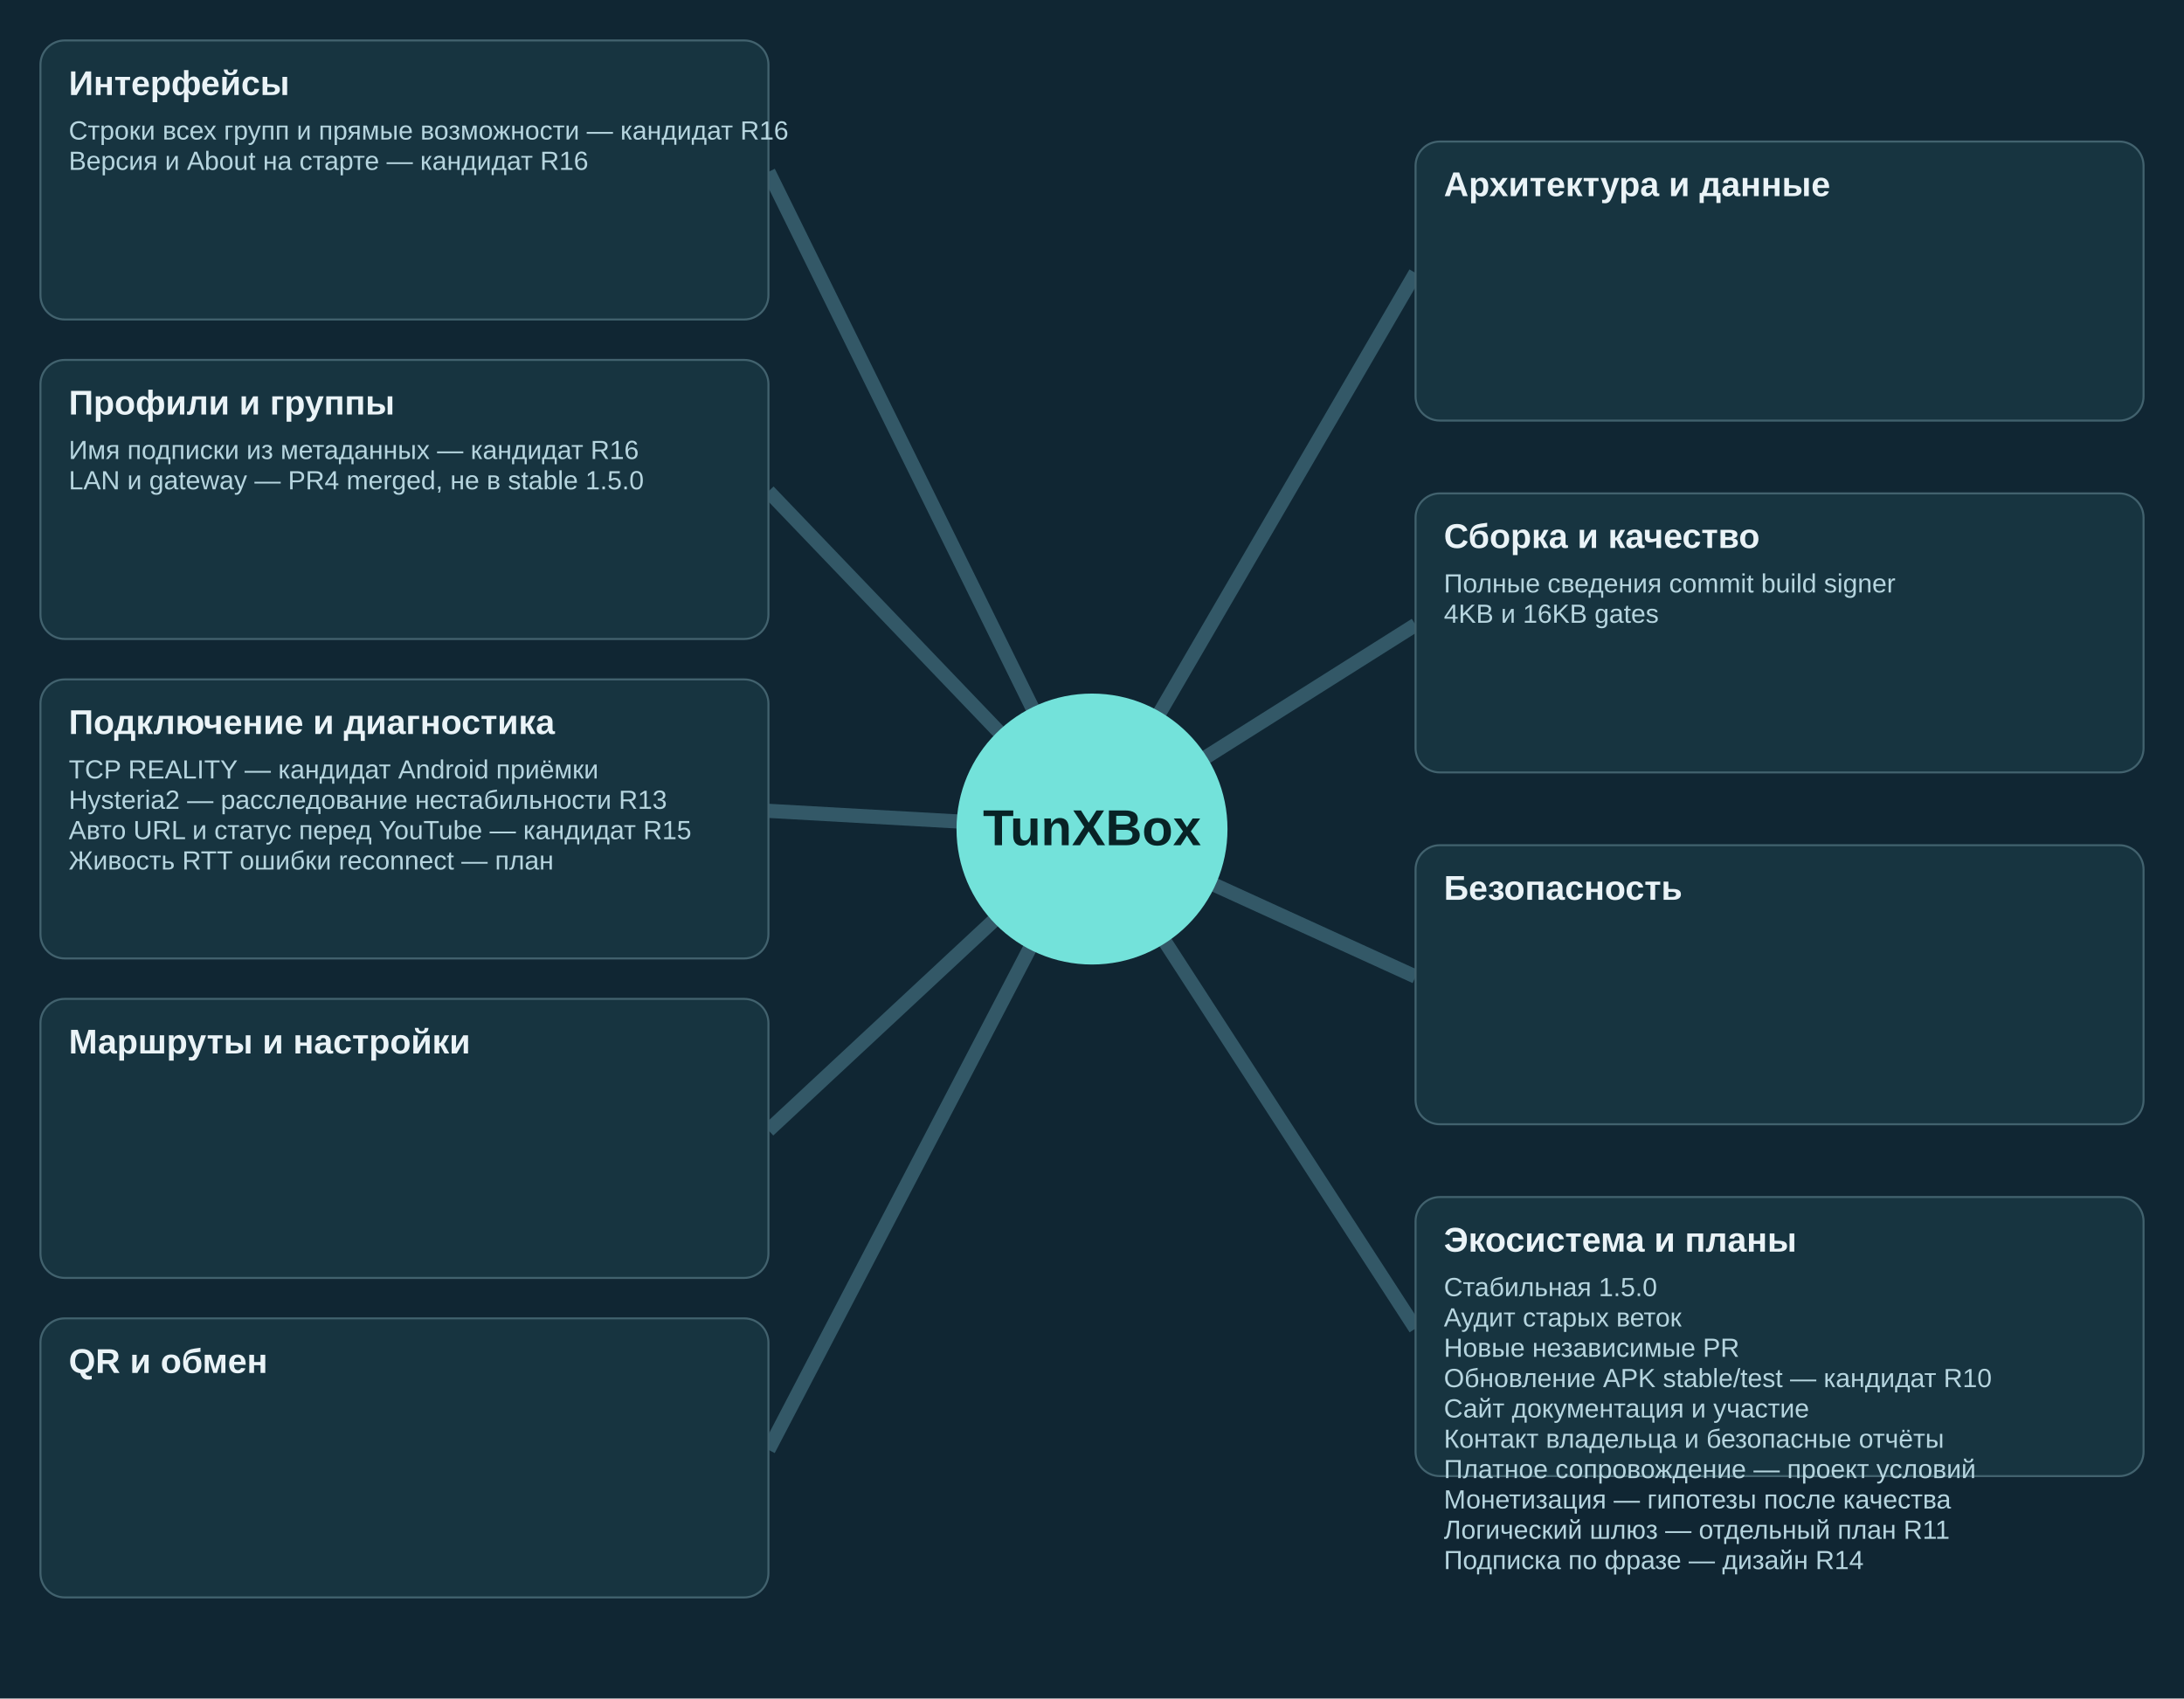
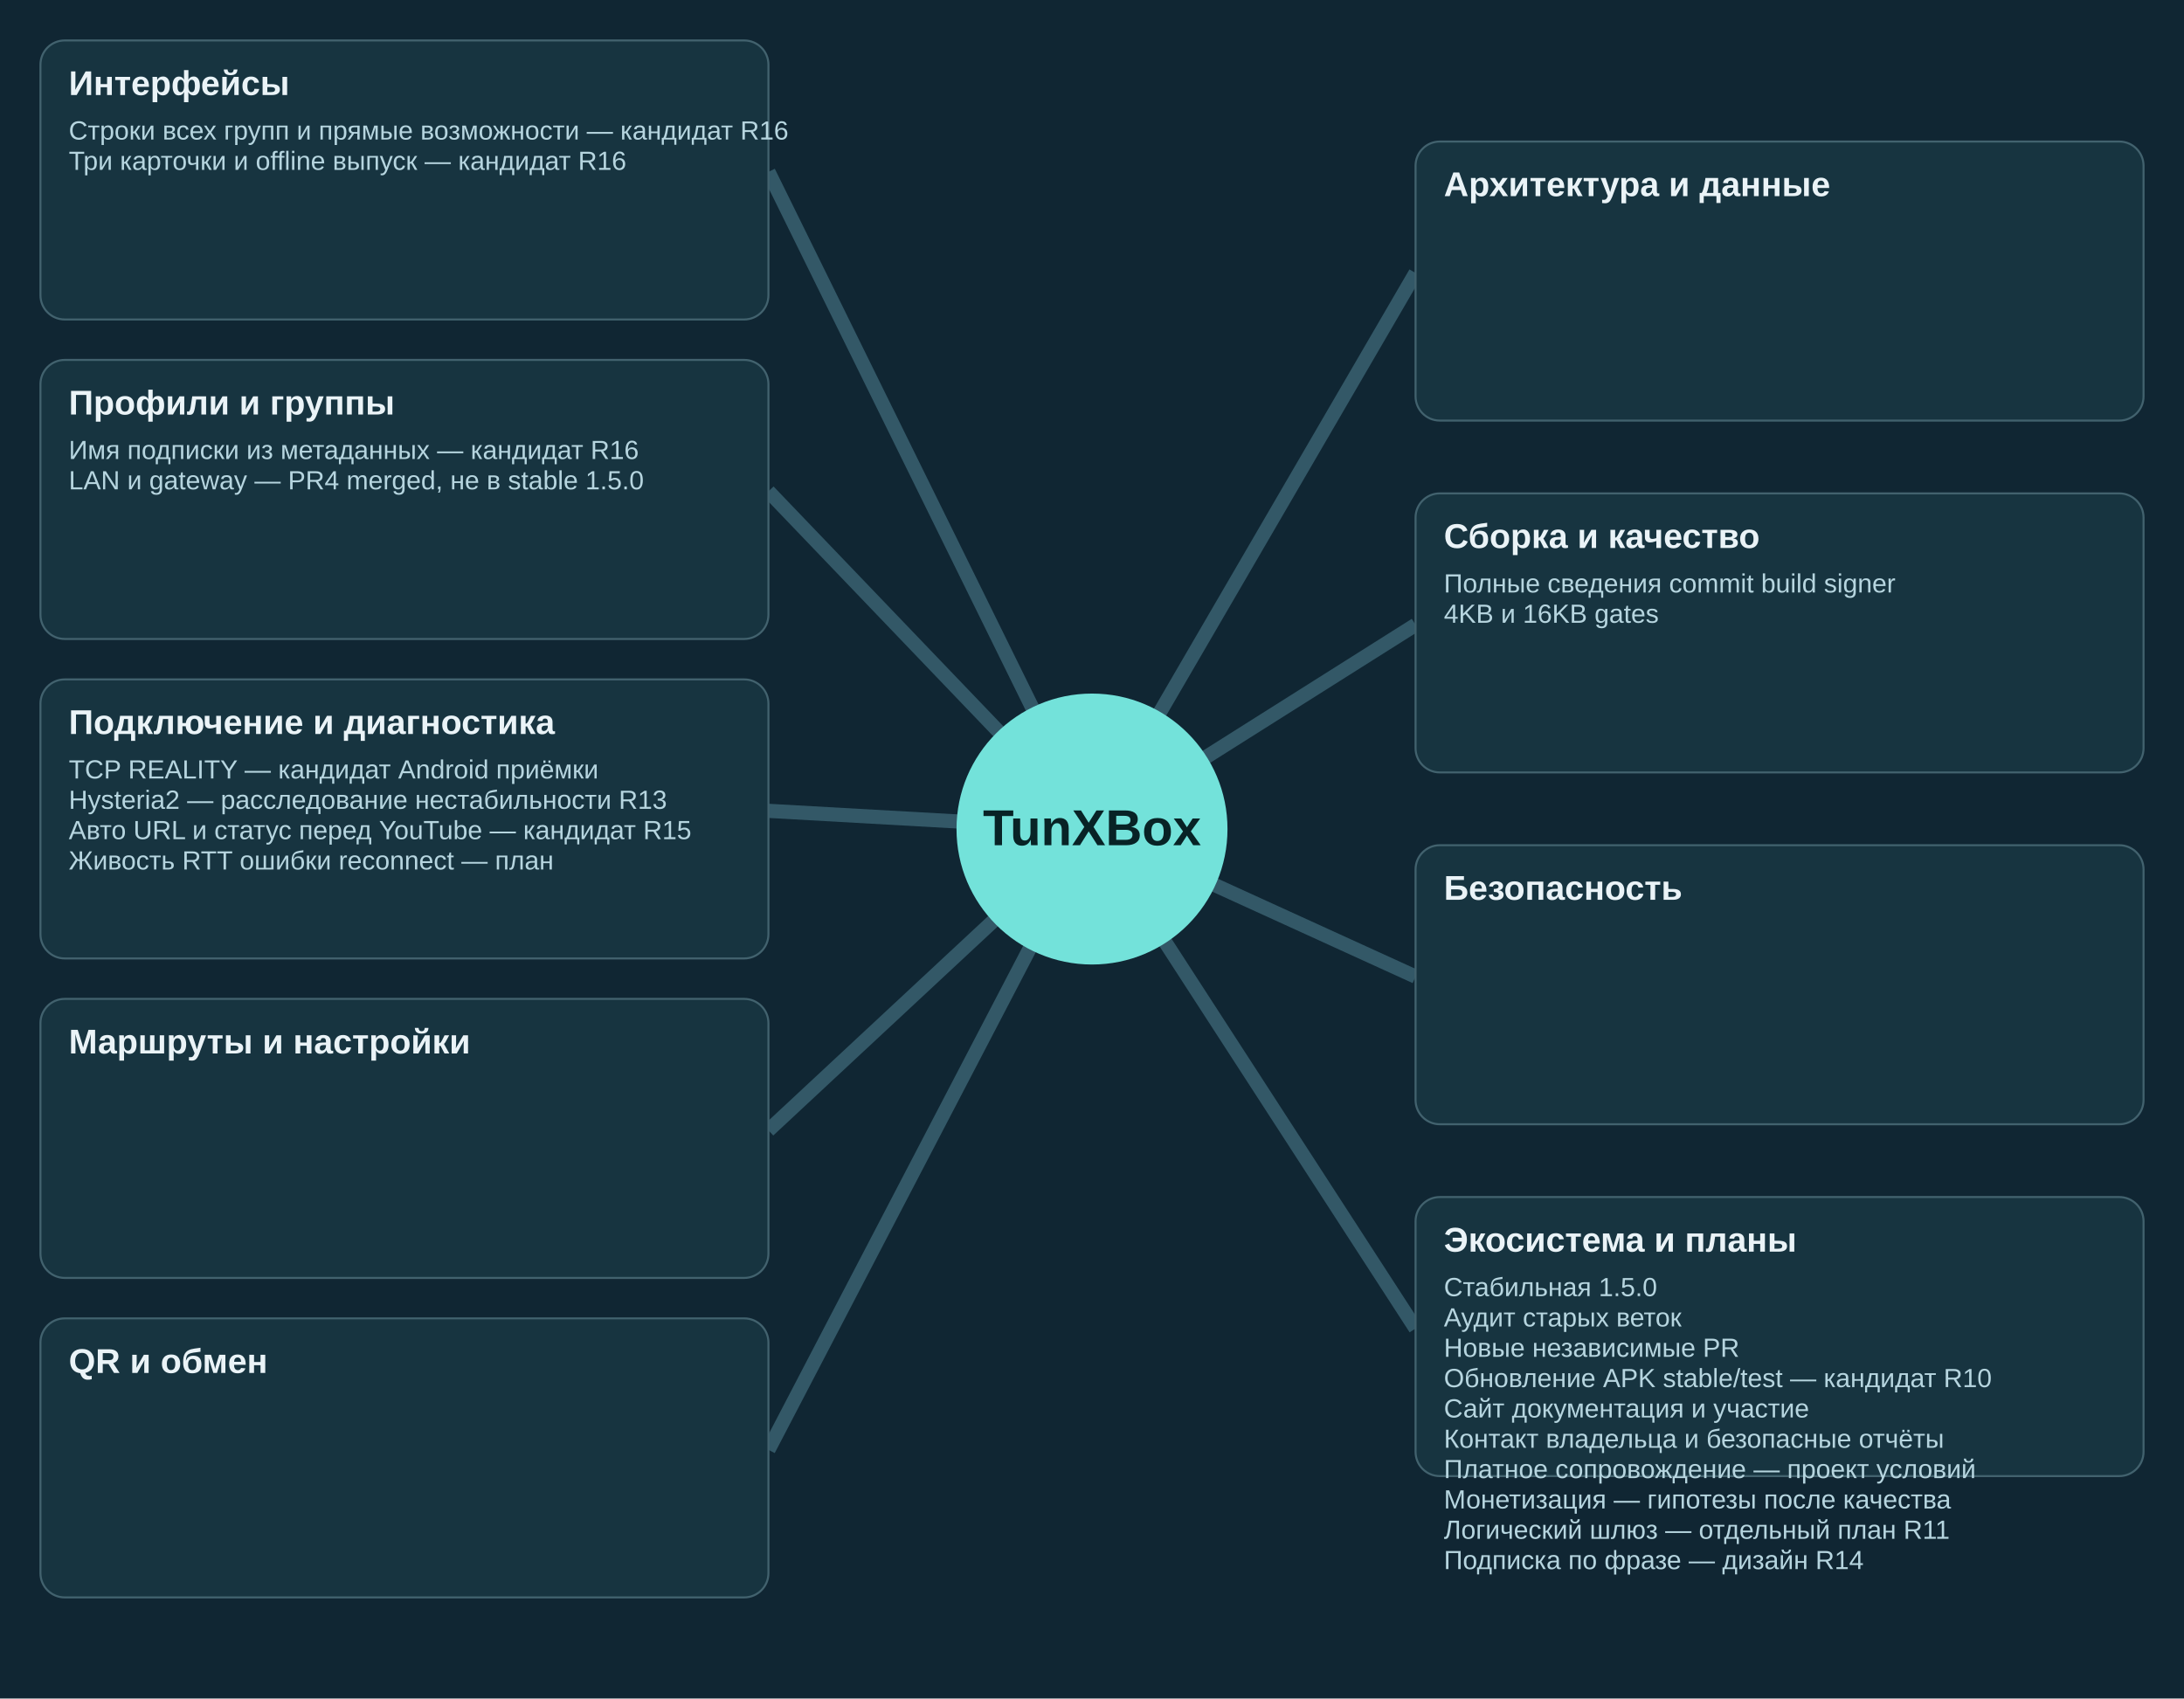
<svg xmlns="http://www.w3.org/2000/svg" viewBox="0 0 1080 840" role="img" aria-labelledby="title desc">
  <rect width="1080" height="840" fill="#102633" />
  <path d="M540 410 L380 85" stroke="#335867" stroke-width="7" fill="none" />
  <rect x="20" y="20" width="360" height="138" rx="12" fill="#173440" stroke="#42626e" />
  <text x="34" y="47" fill="#eaf3f7" font-family="Arial" font-size="17" font-weight="bold">Интерфейсы</text>
  <text x="34" y="69" fill="#b6d5df" font-family="Arial" font-size="13">Строки всех групп и прямые возможности — кандидат R16</text>
-   <text x="34" y="84" fill="#b6d5df" font-family="Arial" font-size="13">Версия и About на старте — кандидат R16</text>
+   <text x="34" y="84" fill="#b6d5df" font-family="Arial" font-size="13">Три карточки и offline выпуск — кандидат R16</text>
  <path d="M540 410 L380 243" stroke="#335867" stroke-width="7" fill="none" />
  <rect x="20" y="178" width="360" height="138" rx="12" fill="#173440" stroke="#42626e" />
  <text x="34" y="205" fill="#eaf3f7" font-family="Arial" font-size="17" font-weight="bold">Профили и группы</text>
  <text x="34" y="227" fill="#b6d5df" font-family="Arial" font-size="13">Имя подписки из метаданных — кандидат R16</text>
  <text x="34" y="242" fill="#b6d5df" font-family="Arial" font-size="13">LAN и gateway — PR4 merged, не в stable 1.5.0</text>
  <path d="M540 410 L380 401" stroke="#335867" stroke-width="7" fill="none" />
  <rect x="20" y="336" width="360" height="138" rx="12" fill="#173440" stroke="#42626e" />
  <text x="34" y="363" fill="#eaf3f7" font-family="Arial" font-size="17" font-weight="bold">Подключение и диагностика</text>
  <text x="34" y="385" fill="#b6d5df" font-family="Arial" font-size="13">TCP REALITY — кандидат Android приёмки</text>
  <text x="34" y="400" fill="#b6d5df" font-family="Arial" font-size="13">Hysteria2 — расследование нестабильности R13</text>
  <text x="34" y="415" fill="#b6d5df" font-family="Arial" font-size="13">Авто URL и статус перед YouTube — кандидат R15</text>
  <text x="34" y="430" fill="#b6d5df" font-family="Arial" font-size="13">Живость RTT ошибки reconnect — план</text>
  <path d="M540 410 L380 559" stroke="#335867" stroke-width="7" fill="none" />
  <rect x="20" y="494" width="360" height="138" rx="12" fill="#173440" stroke="#42626e" />
  <text x="34" y="521" fill="#eaf3f7" font-family="Arial" font-size="17" font-weight="bold">Маршруты и настройки</text>
  <path d="M540 410 L380 717" stroke="#335867" stroke-width="7" fill="none" />
  <rect x="20" y="652" width="360" height="138" rx="12" fill="#173440" stroke="#42626e" />
  <text x="34" y="679" fill="#eaf3f7" font-family="Arial" font-size="17" font-weight="bold">QR и обмен</text>
  <path d="M540 410 L700 135" stroke="#335867" stroke-width="7" fill="none" />
  <rect x="700" y="70" width="360" height="138" rx="12" fill="#173440" stroke="#42626e" />
  <text x="714" y="97" fill="#eaf3f7" font-family="Arial" font-size="17" font-weight="bold">Архитектура и данные</text>
  <path d="M540 410 L700 309" stroke="#335867" stroke-width="7" fill="none" />
  <rect x="700" y="244" width="360" height="138" rx="12" fill="#173440" stroke="#42626e" />
  <text x="714" y="271" fill="#eaf3f7" font-family="Arial" font-size="17" font-weight="bold">Сборка и качество</text>
  <text x="714" y="293" fill="#b6d5df" font-family="Arial" font-size="13">Полные сведения commit build signer</text>
  <text x="714" y="308" fill="#b6d5df" font-family="Arial" font-size="13">4KB и 16KB gates</text>
  <path d="M540 410 L700 483" stroke="#335867" stroke-width="7" fill="none" />
  <rect x="700" y="418" width="360" height="138" rx="12" fill="#173440" stroke="#42626e" />
  <text x="714" y="445" fill="#eaf3f7" font-family="Arial" font-size="17" font-weight="bold">Безопасность</text>
  <path d="M540 410 L700 657" stroke="#335867" stroke-width="7" fill="none" />
  <rect x="700" y="592" width="360" height="138" rx="12" fill="#173440" stroke="#42626e" />
  <text x="714" y="619" fill="#eaf3f7" font-family="Arial" font-size="17" font-weight="bold">Экосистема и планы</text>
  <text x="714" y="641" fill="#b6d5df" font-family="Arial" font-size="13">Стабильная 1.5.0</text>
  <text x="714" y="656" fill="#b6d5df" font-family="Arial" font-size="13">Аудит старых веток</text>
  <text x="714" y="671" fill="#b6d5df" font-family="Arial" font-size="13">Новые независимые PR</text>
  <text x="714" y="686" fill="#b6d5df" font-family="Arial" font-size="13">Обновление APK stable/test — кандидат R10</text>
  <text x="714" y="701" fill="#b6d5df" font-family="Arial" font-size="13">Сайт документация и участие</text>
  <text x="714" y="716" fill="#b6d5df" font-family="Arial" font-size="13">Контакт владельца и безопасные отчёты</text>
  <text x="714" y="731" fill="#b6d5df" font-family="Arial" font-size="13">Платное сопровождение — проект условий</text>
  <text x="714" y="746" fill="#b6d5df" font-family="Arial" font-size="13">Монетизация — гипотезы после качества</text>
  <text x="714" y="761" fill="#b6d5df" font-family="Arial" font-size="13">Логический шлюз — отдельный план R11</text>
  <text x="714" y="776" fill="#b6d5df" font-family="Arial" font-size="13">Подписка по фразе — дизайн R14</text>
  <circle cx="540" cy="410" r="67" fill="#73e2da" />
  <text x="540" y="418" text-anchor="middle" fill="#082326" font-family="Arial" font-weight="bold" font-size="25">TunXBox</text>
</svg>
